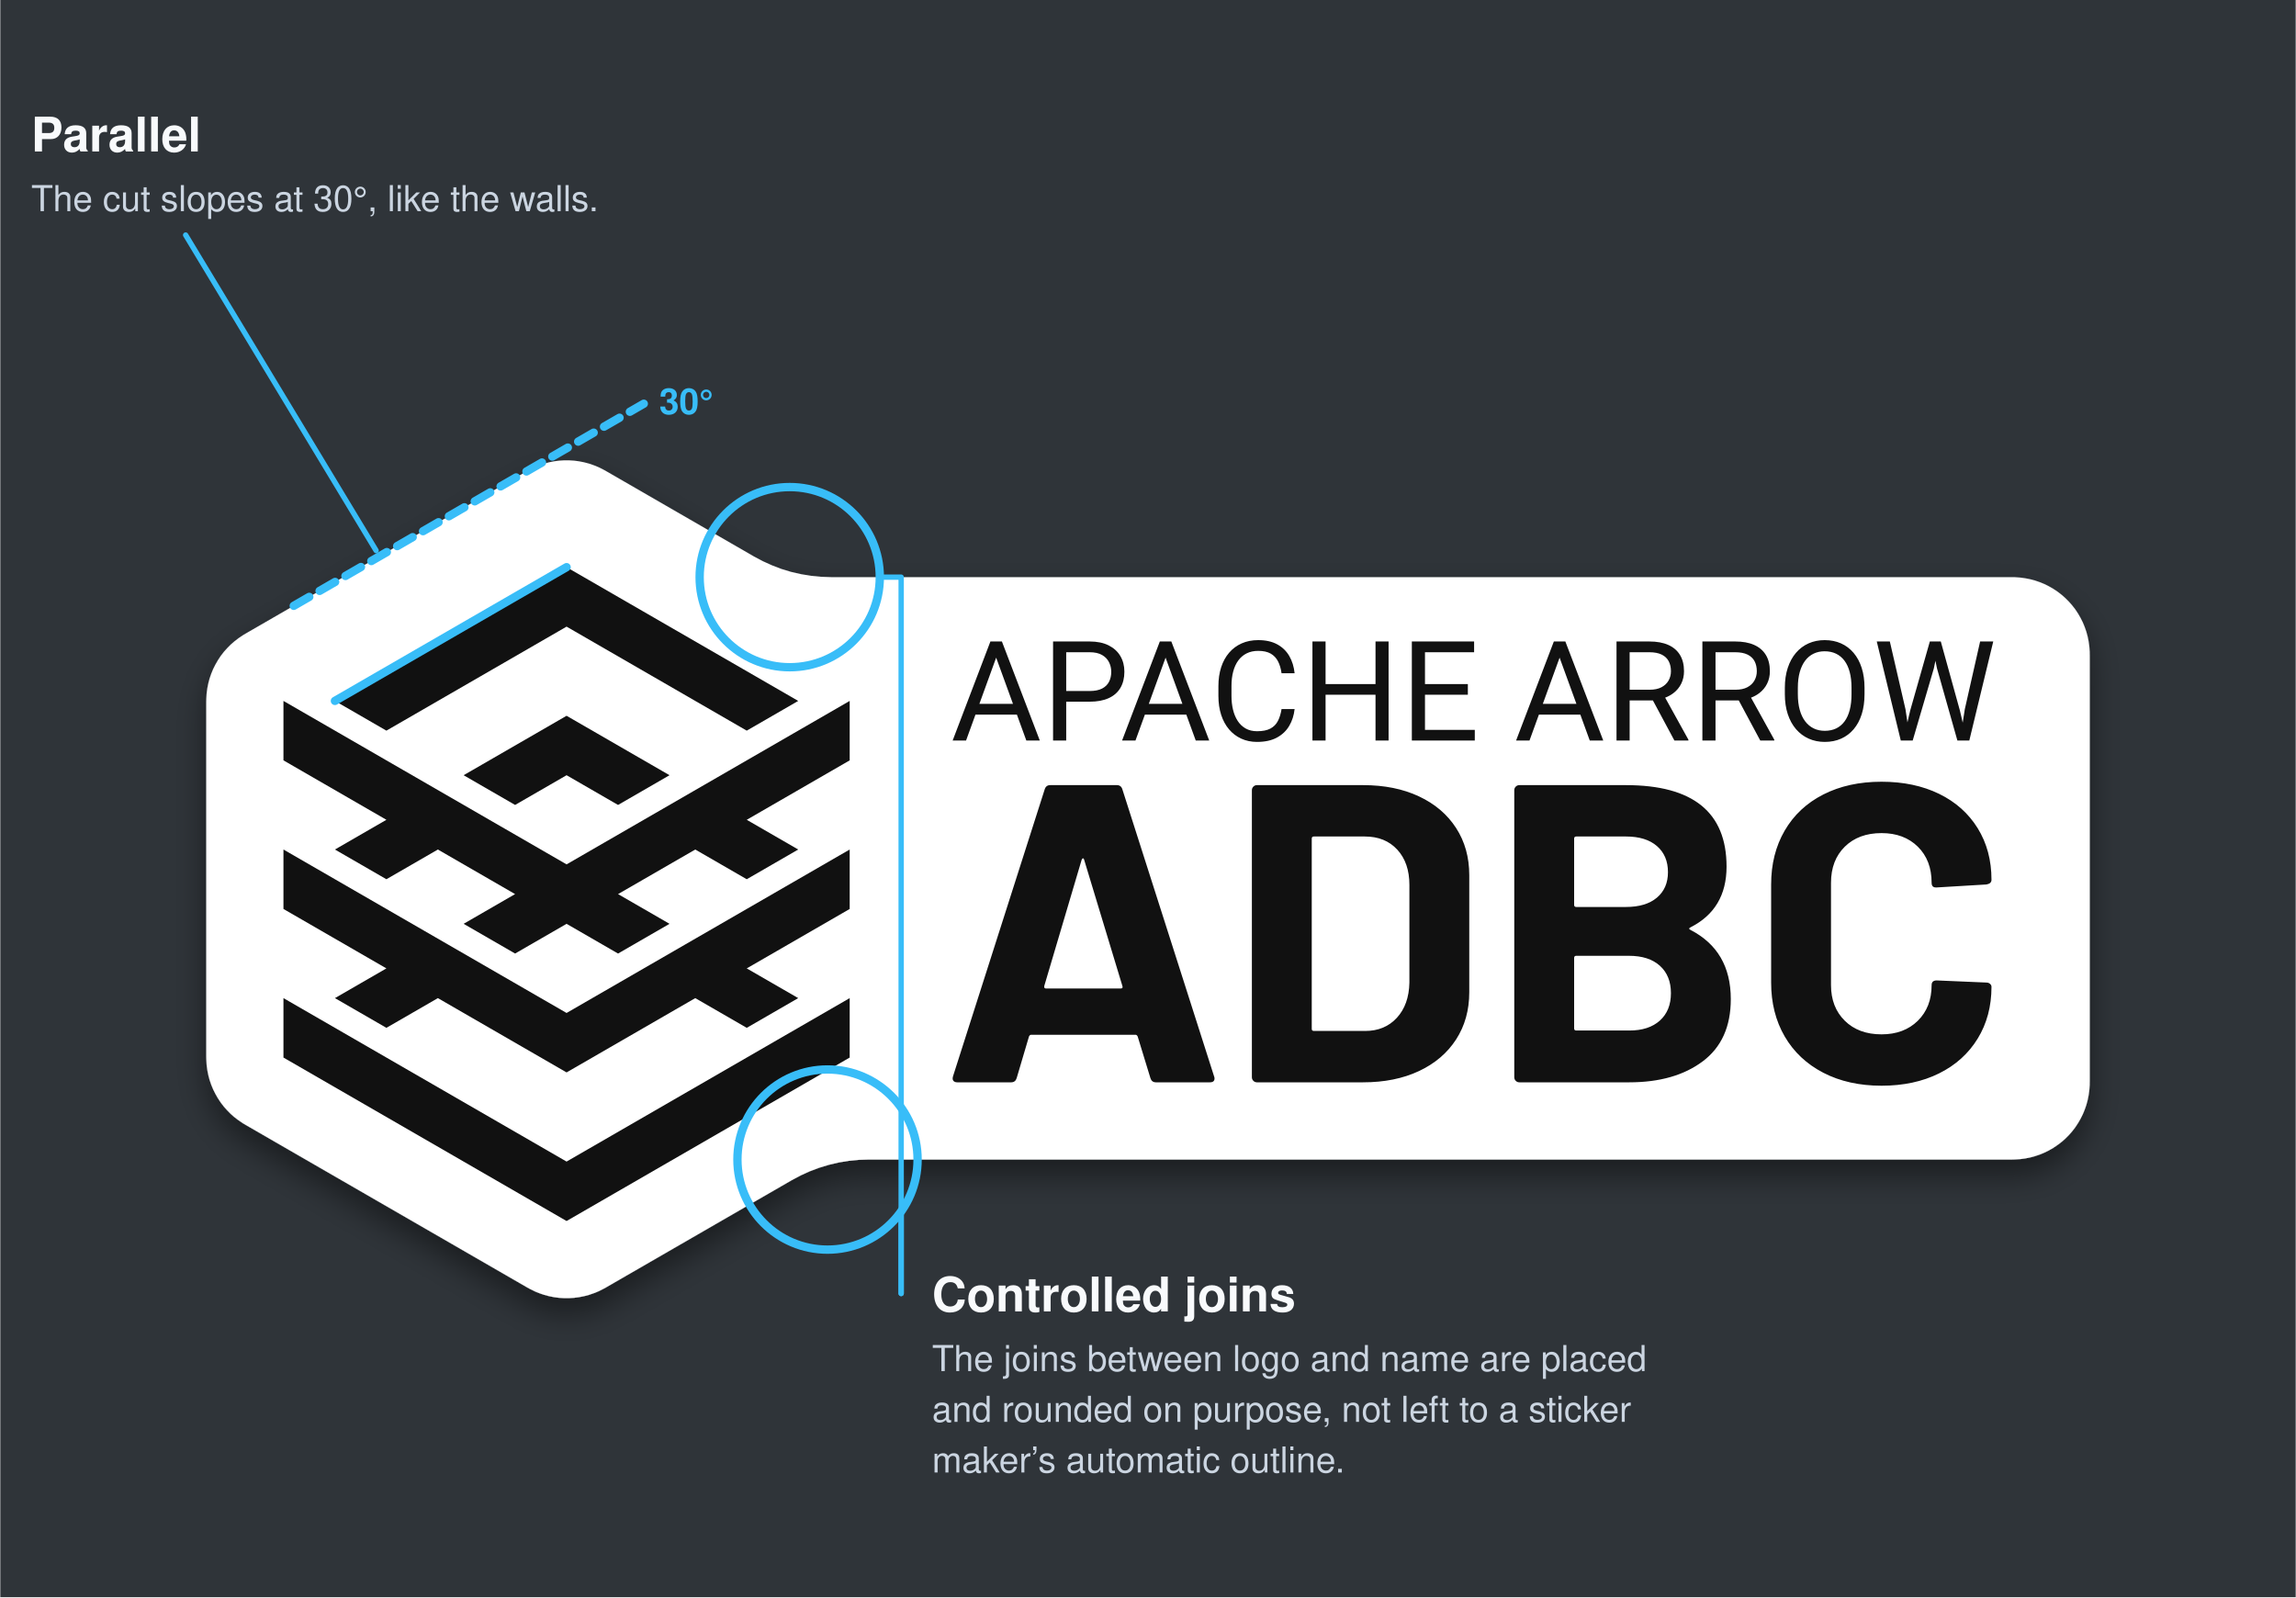
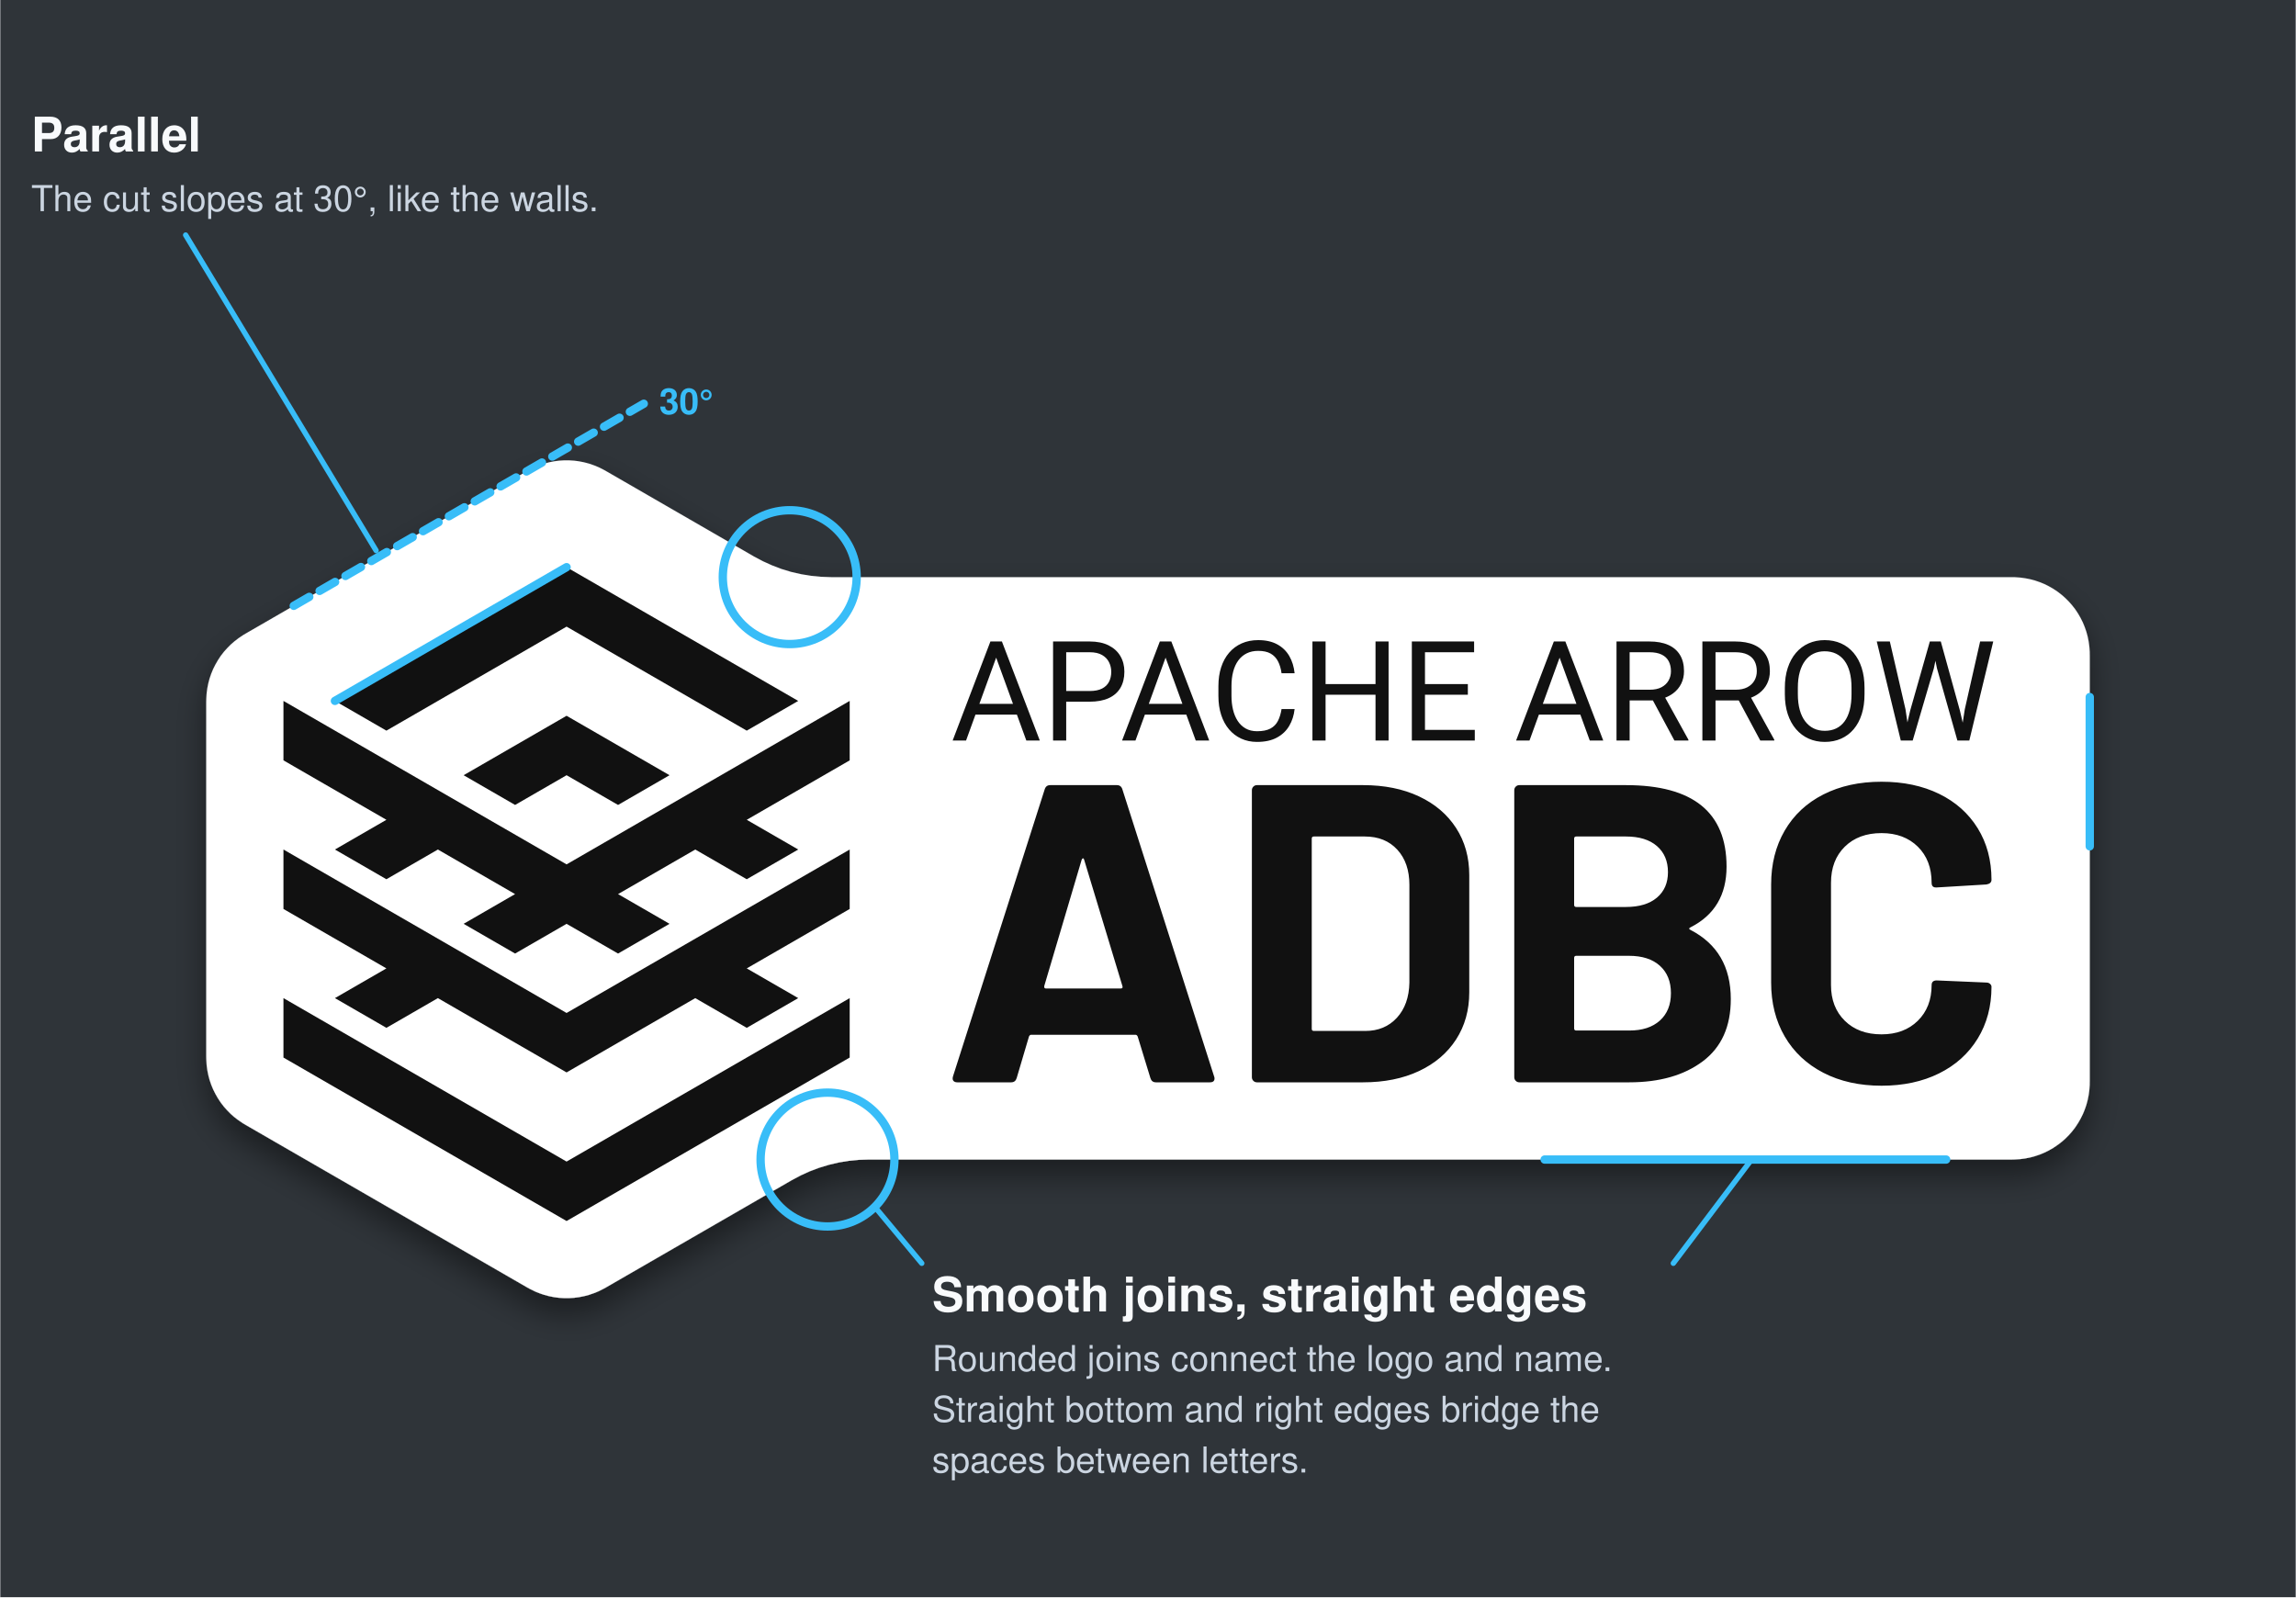
<svg xmlns="http://www.w3.org/2000/svg" viewBox="-55.00 -104.41 445.90 310.27" width="1784" height="1241">
  <defs>
    <filter id="shadow" x="-20%" y="-20%" width="140%" height="160%">
      <feGaussianBlur in="SourceAlpha" stdDeviation="3" />
      <feOffset dx="0" dy="3" result="blur" />
      <feComponentTransfer>
        <feFuncA type="linear" slope="0.45" />
      </feComponentTransfer>
      <feMerge>
        <feMergeNode />
        <feMergeNode in="SourceGraphic" />
      </feMerge>
    </filter>
  </defs>
  <rect x="-55.00" y="-104.41" width="445.90" height="310.27" fill="#2f3439" />
  <path d="M62.71,-12.87L62.28,-13.11L62.07,-13.22L61.19,-13.66L60.28,-14.03L59.35,-14.35L58.40,-14.60L57.44,-14.79L56.47,-14.92L55.49,-14.98L54.51,-14.98L53.53,-14.92L52.56,-14.79L51.60,-14.60L50.65,-14.35L49.72,-14.03L48.81,-13.66L47.93,-13.22L47.72,-13.11L47.29,-12.87L-7.29,18.64L-7.71,18.89L-7.92,19.02L-8.73,19.57L-9.51,20.17L-10.25,20.81L-10.94,21.51L-11.59,22.24L-12.19,23.02L-12.73,23.84L-13.22,24.69L-13.66,25.57L-14.03,26.47L-14.35,27.40L-14.60,28.35L-14.79,29.31L-14.92,30.28L-14.98,31.26L-14.99,31.51L-15.00,32.00L-15.00,100.79L-14.99,101.28L-14.98,101.53L-14.92,102.51L-14.79,103.48L-14.60,104.44L-14.35,105.39L-14.03,106.32L-13.66,107.22L-13.22,108.10L-12.73,108.95L-12.19,109.77L-11.59,110.55L-10.94,111.28L-10.25,111.98L-9.51,112.63L-8.73,113.22L-7.92,113.77L-7.71,113.90L-7.29,114.15L47.29,145.66L47.72,145.90L47.93,146.01L48.81,146.45L49.72,146.82L50.65,147.14L51.60,147.39L52.56,147.58L53.53,147.71L54.51,147.77L55.49,147.77L56.47,147.71L57.44,147.58L58.40,147.39L59.35,147.14L60.28,146.82L61.19,146.45L62.07,146.01L62.28,145.90L62.71,145.66L98.72,124.87L100.46,123.94L102.24,123.13L104.08,122.44L105.96,121.87L107.87,121.42L109.81,121.10L111.76,120.91L113.72,120.85L335.66,120.85L336.15,120.84L336.39,120.83L337.37,120.77L338.34,120.64L339.31,120.45L340.25,120.19L341.18,119.88L342.09,119.50L342.97,119.07L343.82,118.58L344.63,118.03L345.41,117.44L346.15,116.79L346.84,116.10L347.49,115.36L348.09,114.58L348.63,113.76L349.12,112.91L349.56,112.03L349.93,111.13L350.25,110.20L350.50,109.25L350.69,108.29L350.82,107.32L350.89,106.34L350.89,106.09L350.90,105.60L350.90,22.95L350.89,22.46L350.89,22.22L350.82,21.24L350.69,20.27L350.50,19.30L350.25,18.36L349.93,17.43L349.56,16.52L349.12,15.64L348.63,14.79L348.09,13.97L347.49,13.20L346.84,12.46L346.15,11.77L345.41,11.12L344.63,10.52L343.82,9.98L342.97,9.49L342.09,9.05L341.18,8.68L340.25,8.36L339.31,8.11L338.34,7.92L337.37,7.79L336.39,7.72L336.15,7.72L335.66,7.71L106.39,7.71L104.43,7.64L102.47,7.45L100.54,7.13L98.62,6.69L96.74,6.12L94.91,5.42L93.12,4.61L91.39,3.69L62.71,-12.87Z" fill="#ffffff" filter="url(#shadow)" />
  <g fill="#111111" fill-rule="evenodd">
    <path d="M10,31.754L20,37.528L55,17.321L90,37.528L100,31.754L55,5.774Z" />
    <path d="M20,66.395L30,60.622L45,69.282L35,75.056L45,80.829L55,75.056L65,80.829L75,75.056L65,69.282L80,60.622L90,66.395L100,60.622L90,54.848L110,43.301L110,31.754L55,63.509L0,31.754L0,43.301L20,54.848L10,60.622Z" />
    <path d="M45,51.962L55,46.188L65,51.962L75,46.188L55,34.641L35,46.188Z" />
    <path d="M90,95.263L100,89.489L90,83.716L110,72.169L110,60.622L55,92.376L0,60.622L0,72.169L20,83.716L10,89.489L20,95.263L30,89.489L55,103.923L80,89.489Z" />
    <path d="M55,121.244L0,89.489L0,101.036L55,132.791L110,101.036L110,89.489Z" />
    <path d="M306.602 34.324Q306.06 36.042 305.042 37.245Q304.025 38.448 302.604 39.082Q301.183 39.717 299.425 39.717Q297.72 39.717 296.299 39.082Q294.878 38.448 293.84 37.245Q292.803 36.042 292.234 34.324Q291.666 32.605 291.666 30.438V29.222Q291.666 27.054 292.228 25.342Q292.79 23.631 293.82 22.421Q294.851 21.212 296.272 20.577Q297.693 19.943 299.398 19.943Q301.156 19.943 302.577 20.577Q303.998 21.212 305.023 22.421Q306.047 23.631 306.595 25.342Q307.144 27.054 307.144 29.222V30.438Q307.144 32.605 306.602 34.324ZM282.017 20.207Q284.185 20.207 285.685 20.868Q287.185 21.529 287.972 22.818Q288.758 24.106 288.758 25.983Q288.758 27.305 288.223 28.396Q287.687 29.486 286.69 30.246Q285.989 30.78 285.096 31.121L289.617 39.294V39.452H286.894L282.712 31.654H278.197V39.452H275.646V20.207H282.017ZM265.336 20.207Q267.504 20.207 269.004 20.868Q270.504 21.529 271.291 22.818Q272.077 24.106 272.077 25.983Q272.077 27.305 271.542 28.396Q271.007 29.486 270.009 30.246Q269.308 30.78 268.416 31.121L272.936 39.294V39.452H270.214L266.031 31.654H261.516V39.452H258.965V20.207H265.336ZM152.06 31.905V39.452H149.509V20.207H156.607Q158.788 20.207 160.295 20.961Q161.802 21.714 162.582 23.042Q163.362 24.371 163.362 26.076Q163.362 27.926 162.582 29.235Q161.802 30.544 160.295 31.224Q158.788 31.905 156.607 31.905H152.06ZM315.101 33.372 315.483 35.921 316.013 33.636 319.833 20.207H321.961L325.675 33.636L326.218 35.978L326.627 33.359L329.601 20.207H332.152L327.499 39.452H325.186L321.221 25.428L320.915 23.955L320.613 25.428L316.502 39.452H314.189L309.523 20.207H312.061L315.101 33.372ZM248.47 20.207H249.026L256.388 39.452H253.771L251.938 34.416H243.889L242.06 39.452H239.456L246.792 20.207H248.47ZM139.014 20.207H139.57L146.932 39.452H144.315L142.482 34.416H134.433L132.604 39.452H130L137.336 20.207H139.014ZM171.927 20.207H172.482L179.844 39.452H177.227L175.394 34.416H167.345L165.516 39.452H162.912L170.248 20.207H171.927ZM304.619 29.195Q304.619 27.477 304.269 26.155Q303.919 24.833 303.245 23.935Q302.571 23.036 301.599 22.573Q300.628 22.111 299.398 22.111Q298.209 22.111 297.25 22.573Q296.292 23.036 295.611 23.935Q294.931 24.833 294.561 26.155Q294.191 27.477 294.191 29.195V30.438Q294.191 32.169 294.561 33.498Q294.931 34.826 295.625 35.731Q296.319 36.637 297.277 37.1Q298.235 37.562 299.425 37.562Q300.667 37.562 301.632 37.1Q302.597 36.637 303.265 35.731Q303.932 34.826 304.276 33.498Q304.619 32.169 304.619 30.438V29.195ZM202.446 28.482H212.148V20.207H214.686V39.452H212.148V30.557H202.446V39.452H199.895V20.207H202.446V28.482ZM221.757 20.207H231.301V22.296H221.757V28.482H230.085V30.557H221.757V37.377H231.433V39.452H219.206V20.207H221.757ZM196.432 33.332Q196.234 35.157 195.388 36.597Q194.542 38.038 192.996 38.877Q191.449 39.717 189.136 39.717Q187.444 39.717 186.063 39.082Q184.682 38.448 183.69 37.278Q182.699 36.108 182.164 34.463Q181.628 32.817 181.628 30.795V28.878Q181.628 26.856 182.164 25.21Q182.699 23.565 183.71 22.388Q184.721 21.212 186.149 20.577Q187.576 19.943 189.361 19.943Q191.542 19.943 193.049 20.762Q194.555 21.582 195.395 23.029Q196.234 24.477 196.432 26.38H193.894Q193.709 25.032 193.207 24.06Q192.705 23.089 191.78 22.56Q190.854 22.031 189.361 22.031Q188.079 22.031 187.107 22.52Q186.136 23.009 185.481 23.908Q184.827 24.807 184.497 26.063Q184.166 27.318 184.166 28.852V30.795Q184.166 32.209 184.464 33.451Q184.761 34.694 185.369 35.632Q185.977 36.571 186.916 37.106Q187.854 37.641 189.136 37.641Q190.762 37.641 191.727 37.126Q192.692 36.61 193.187 35.646Q193.683 34.681 193.894 33.332H196.432ZM152.06 29.83H156.607Q158.101 29.83 159.026 29.354Q159.951 28.878 160.381 28.032Q160.811 27.186 160.811 26.102Q160.811 25.111 160.381 24.239Q159.951 23.366 159.026 22.831Q158.101 22.296 156.607 22.296H152.06V29.83ZM278.197 29.579H282.096Q283.471 29.579 284.383 29.096Q285.295 28.614 285.758 27.794Q286.22 26.975 286.22 25.983Q286.22 24.873 285.784 24.04Q285.348 23.208 284.416 22.752Q283.484 22.296 282.017 22.296H278.197V29.579ZM261.516 29.579H265.416Q266.79 29.579 267.702 29.096Q268.614 28.614 269.077 27.794Q269.54 26.975 269.54 25.983Q269.54 24.873 269.103 24.04Q268.667 23.208 267.735 22.752Q266.803 22.296 265.336 22.296H261.516V29.579ZM135.192 32.328H141.722L138.453 23.348L135.192 32.328ZM168.104 32.328H174.634L171.365 23.348L168.104 32.328ZM244.648 32.328H251.178L247.909 23.348L244.648 32.328Z" />
    <path d="M188.131 49.102Q188.131 48.69 188.42 48.401Q188.708 48.113 189.121 48.113H209.74Q215.926 48.113 220.586 50.298Q225.246 52.484 227.803 56.443Q230.36 60.402 230.36 65.598V88.362Q230.36 93.558 227.803 97.517Q225.246 101.476 220.586 103.662Q215.926 105.848 209.74 105.848H189.121Q188.708 105.848 188.42 105.559Q188.131 105.27 188.131 104.858V49.102ZM281.167 89.682Q281.167 97.682 275.723 101.765Q270.28 105.848 261.454 105.848H240.092Q239.68 105.848 239.391 105.559Q239.103 105.27 239.103 104.858V49.102Q239.103 48.69 239.391 48.401Q239.68 48.113 240.092 48.113H260.795Q280.342 48.113 280.342 63.948Q280.342 72.196 273.331 75.743Q273.084 75.867 273.084 75.99Q273.084 76.114 273.331 76.238Q281.167 80.279 281.167 89.682ZM165.944 96.94Q165.779 96.61 165.532 96.61H145.242Q144.995 96.61 144.83 96.94L142.438 105.023Q142.19 105.848 141.366 105.848H130.891Q130.396 105.848 130.148 105.559Q129.901 105.27 130.066 104.693L147.881 48.937Q148.129 48.113 148.954 48.113H161.903Q162.728 48.113 162.975 48.937L180.79 104.693Q180.873 104.858 180.873 105.105Q180.873 105.848 179.966 105.848H169.491Q168.666 105.848 168.419 105.023L165.944 96.94ZM289.002 67.413Q289.002 61.474 291.642 56.938Q294.281 52.401 299.147 49.927Q304.013 47.453 310.447 47.453Q316.798 47.453 321.623 49.803Q326.448 52.154 329.128 56.484Q331.809 60.814 331.809 66.505Q331.809 67.248 330.819 67.413L321.169 67.99H321.004Q320.179 67.99 320.179 67.083Q320.179 62.711 317.499 60.072Q314.818 57.433 310.447 57.433Q305.993 57.433 303.312 60.072Q300.632 62.711 300.632 67.083V86.96Q300.632 91.249 303.312 93.888Q305.993 96.527 310.447 96.527Q314.818 96.527 317.499 93.888Q320.179 91.249 320.179 86.96Q320.179 86.053 321.169 86.053L330.819 86.465Q331.231 86.465 331.52 86.713Q331.809 86.96 331.809 87.29Q331.809 92.981 329.128 97.352Q326.448 101.724 321.623 104.115Q316.798 106.507 310.447 106.507Q304.013 106.507 299.147 103.992Q294.281 101.476 291.642 96.94Q289.002 92.404 289.002 86.465V67.413ZM210.153 95.868Q213.947 95.868 216.297 93.311Q218.648 90.754 218.73 86.465V67.495Q218.73 63.206 216.38 60.649Q214.029 58.092 210.07 58.092H200.173Q199.76 58.092 199.76 58.505V95.455Q199.76 95.868 200.173 95.868H210.153ZM267.393 83.207Q265.248 81.269 261.372 81.269H251.145Q250.732 81.269 250.732 81.681V95.373Q250.732 95.785 251.145 95.785H261.454Q265.248 95.785 267.393 93.847Q269.537 91.909 269.537 88.527Q269.537 85.145 267.393 83.207ZM250.732 71.371Q250.732 71.784 251.145 71.784H260.795Q264.671 71.784 266.816 69.969Q268.96 68.155 268.96 65.021Q268.96 61.804 266.816 59.948Q264.671 58.092 260.795 58.092H251.145Q250.732 58.092 250.732 58.505V71.371ZM162.645 87.62Q162.883 87.62 162.968 87.506Q163.061 87.382 162.975 87.125L155.552 62.629Q155.469 62.299 155.304 62.34Q155.139 62.381 155.057 62.629L147.799 87.125Q147.751 87.414 147.871 87.534Q147.957 87.62 148.129 87.62H162.645Z" />
  </g>
  <g>
    <line x1="2" y1="13.28" x2="70" y2="-25.98" stroke="#38bdf8" stroke-width="1.62" stroke-linecap="round" stroke-dasharray="3.48 2.32" />
    <line x1="10" y1="31.75" x2="55" y2="5.77" stroke="#38bdf8" stroke-width="1.62" stroke-linecap="round" />
    <text x="73" y="-23.98" font-family="'Helvetica Neue', Helvetica, Arial, sans-serif" font-size="6.96" font-weight="700" fill="#38bdf8">30°</text>
    <text x="-49" y="-74.98" font-family="'Helvetica Neue', Helvetica, Arial, sans-serif" font-size="9.28" font-weight="700" fill="#f8fafc">Parallel</text>
    <text x="-49" y="-63.39" font-family="'Helvetica Neue', Helvetica, Arial, sans-serif" font-size="6.96" font-weight="400" fill="#cbd5e1">The cut slopes at 30°, like the walls.</text>
    <line x1="-19" y1="-58.75" x2="18" y2="2.54" stroke="#38bdf8" stroke-width="1.04" stroke-linecap="round" />
-     <circle cx="98.35" cy="7.71" r="17.5" fill="none" stroke="#38bdf8" stroke-width="1.62" />
-     <circle cx="105.69" cy="120.85" r="17.5" fill="none" stroke="#38bdf8" stroke-width="1.62" />
-     <text x="126" y="150.35" font-family="'Helvetica Neue', Helvetica, Arial, sans-serif" font-size="9.28" font-weight="700" fill="#f8fafc">Controlled joins</text>
-     <text x="126" y="161.94" font-family="'Helvetica Neue', Helvetica, Arial, sans-serif" font-size="6.96" font-weight="400" fill="#cbd5e1">The joins between logo and name are placed</text>
-     <text x="126" y="171.8" font-family="'Helvetica Neue', Helvetica, Arial, sans-serif" font-size="6.96" font-weight="400" fill="#cbd5e1">and rounded on purpose, not left to a sticker</text>
-     <text x="126" y="181.65" font-family="'Helvetica Neue', Helvetica, Arial, sans-serif" font-size="6.96" font-weight="400" fill="#cbd5e1">maker’s automatic outline.</text>
-     <polyline points="120,146.87 120,7.71 115.85,7.71" fill="none" stroke="#38bdf8" stroke-width="1.04" stroke-linecap="round" stroke-linejoin="round" />
-     <polyline points="120,146.87 120,130.92" fill="none" stroke="#38bdf8" stroke-width="1.04" stroke-linecap="round" stroke-linejoin="round" />
+     <circle cx="98.35" cy="7.71" r="13" fill="none" stroke="#38bdf8" stroke-width="1.62" />
+     <circle cx="105.69" cy="120.85" r="13" fill="none" stroke="#38bdf8" stroke-width="1.62" />
+     <line x1="245" y1="120.85" x2="323" y2="120.85" stroke="#38bdf8" stroke-width="1.62" stroke-linecap="round" />
+     <line x1="350.9" y1="31" x2="350.9" y2="60" stroke="#38bdf8" stroke-width="1.62" stroke-linecap="round" />
+     <text x="126" y="150.35" font-family="'Helvetica Neue', Helvetica, Arial, sans-serif" font-size="9.28" font-weight="700" fill="#f8fafc">Smooth joins, straight edges</text>
+     <text x="126" y="161.94" font-family="'Helvetica Neue', Helvetica, Arial, sans-serif" font-size="6.96" font-weight="400" fill="#cbd5e1">Rounded joins connect the logo and name.</text>
+     <text x="126" y="171.8" font-family="'Helvetica Neue', Helvetica, Arial, sans-serif" font-size="6.96" font-weight="400" fill="#cbd5e1">Straight bottom and right edges bridge the</text>
+     <text x="126" y="181.65" font-family="'Helvetica Neue', Helvetica, Arial, sans-serif" font-size="6.96" font-weight="400" fill="#cbd5e1">spaces between letters.</text>
+     <line x1="124" y1="141" x2="114.88" y2="130.04" stroke="#38bdf8" stroke-width="1.04" stroke-linecap="round" />
+     <line x1="270" y1="141" x2="285.2" y2="120.85" stroke="#38bdf8" stroke-width="1.04" stroke-linecap="round" />
  </g>
</svg>
